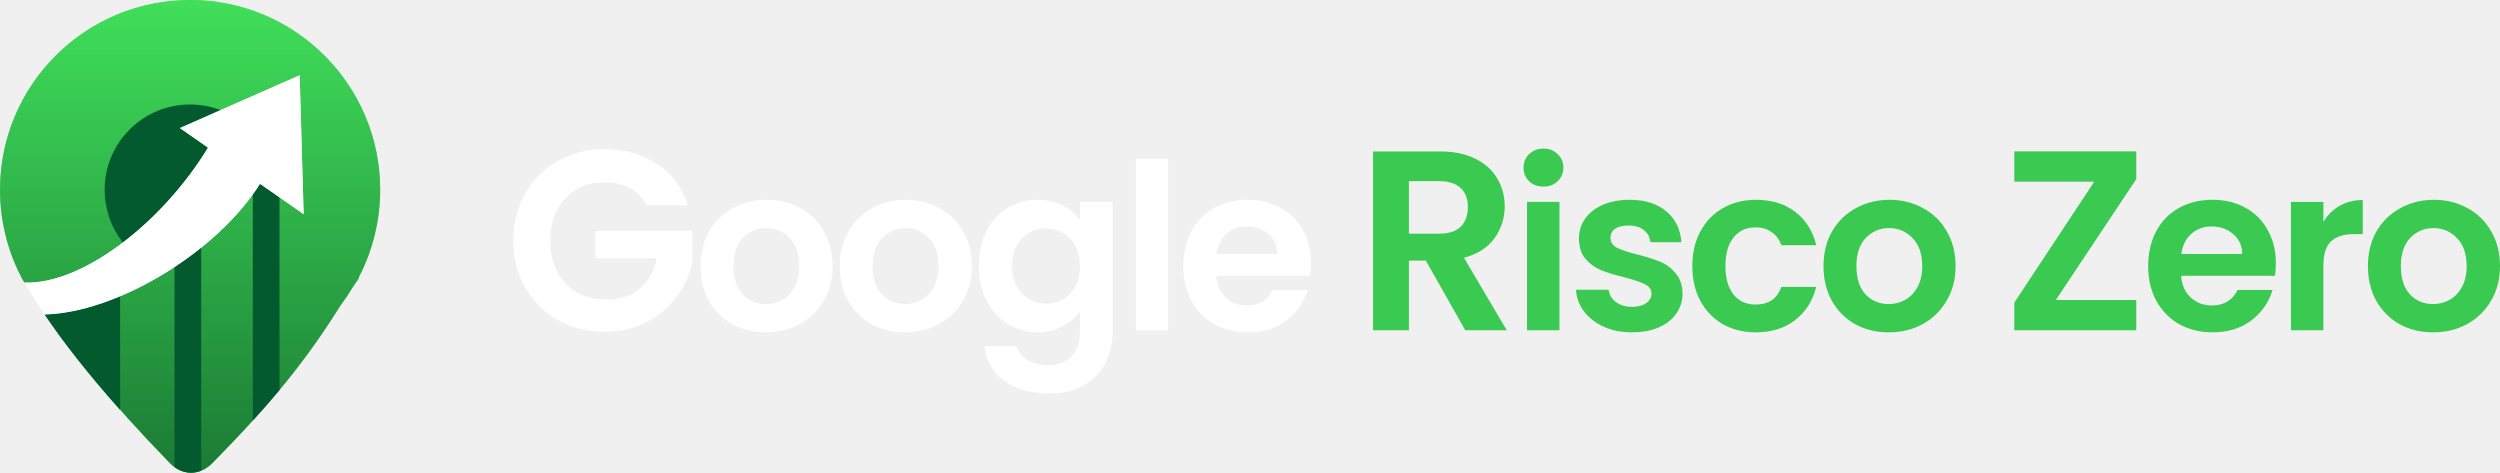
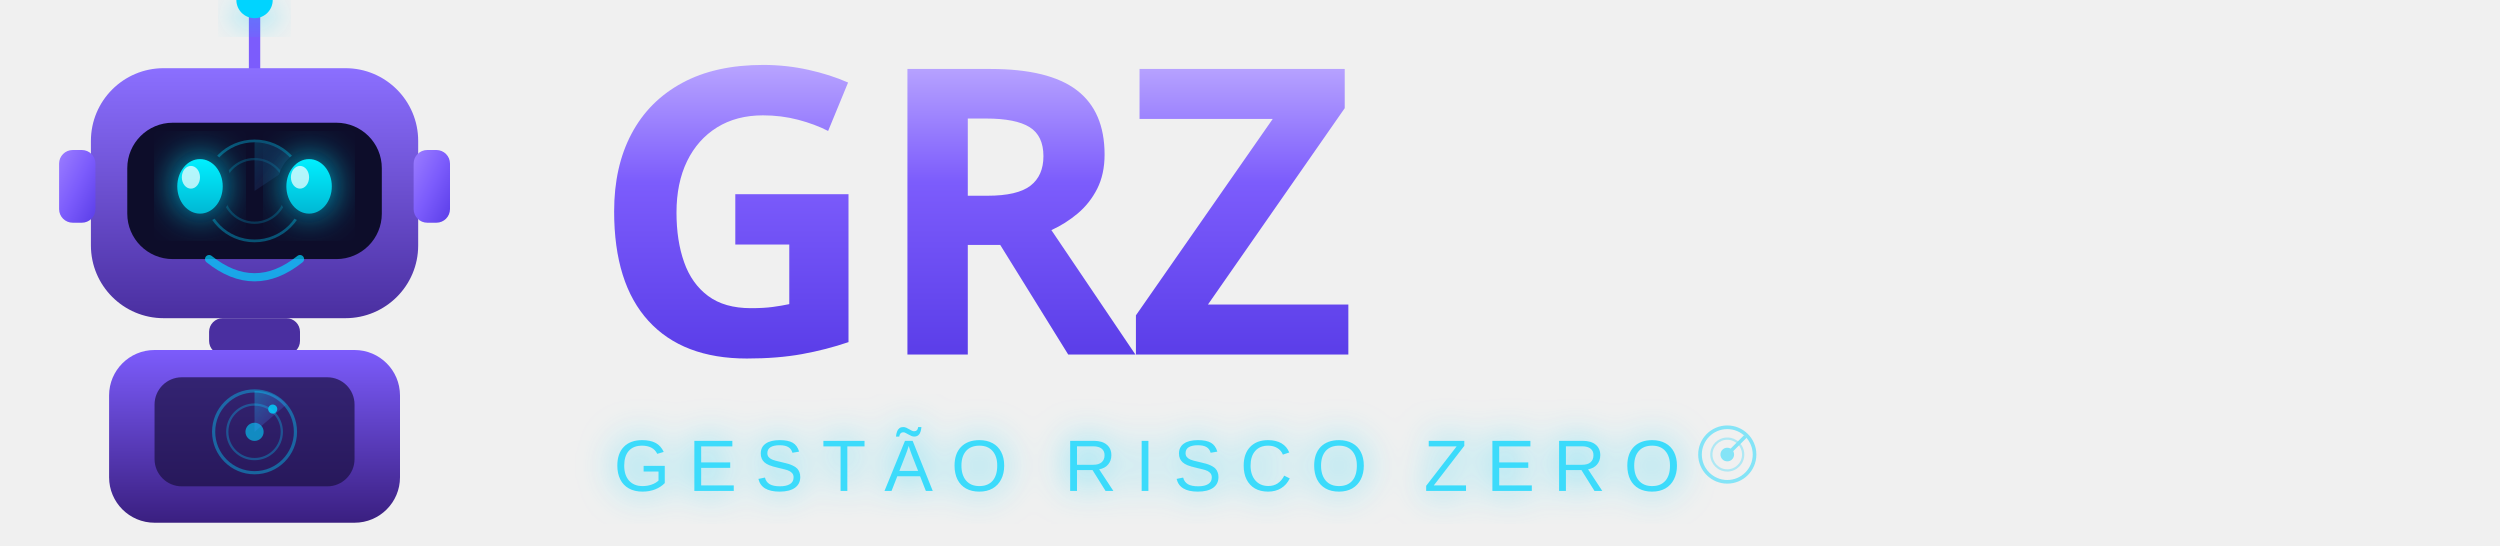
- <svg xmlns="http://www.w3.org/2000/svg" xmlns:xlink="http://www.w3.org/1999/xlink" width="550" height="104" viewBox="0 0 145.521 27.517" version="1.1" id="svg1" xml:space="preserve">
-   <defs id="defs1">
-     <linearGradient id="linearGradient2">
-       <stop style="stop-color:#00381d;stop-opacity:1;" offset="0" id="stop2" />
-       <stop style="stop-color:#44ef61;stop-opacity:1;" offset="1" id="stop3" />
+ <svg xmlns="http://www.w3.org/2000/svg" viewBox="0 0 550 120" width="550" height="120">
+   <defs>
+     <filter id="gc" x="-50%" y="-50%" width="200%" height="200%">
+       <feGaussianBlur stdDeviation="4" result="b" />
+       <feMerge>
+         <feMergeNode in="b" />
+         <feMergeNode in="SourceGraphic" />
+       </feMerge>
+     </filter>
+     <linearGradient id="rb" x1="0%" y1="0%" x2="0%" y2="100%">
+       <stop offset="0%" style="stop-color:#8b6fff" />
+       <stop offset="50%" style="stop-color:#6b4fcf" />
+       <stop offset="100%" style="stop-color:#4a2fa0" />
    </linearGradient>
-     <linearGradient xlink:href="#linearGradient2" id="linearGradient57" gradientUnits="userSpaceOnUse" gradientTransform="translate(-35.49057,79.01321)" x1="35.491" y1="107.125" x2="35.491" y2="65.658" />
-     <linearGradient xlink:href="#linearGradient2" id="linearGradient62" gradientUnits="userSpaceOnUse" gradientTransform="translate(265.0786,-31.65801)" x1="35.491" y1="107.125" x2="35.491" y2="65.658" />
-     <linearGradient xlink:href="#linearGradient2" id="linearGradient1" gradientUnits="userSpaceOnUse" gradientTransform="translate(265.0786,-31.65801)" x1="35.491" y1="107.125" x2="35.491" y2="65.658" />
+     <linearGradient id="rb2" x1="0%" y1="0%" x2="0%" y2="100%">
+       <stop offset="0%" style="stop-color:#7c5cfc" />
+       <stop offset="100%" style="stop-color:#3a1f80" />
+     </linearGradient>
+     <linearGradient id="eg" x1="0%" y1="0%" x2="0%" y2="100%">
+       <stop offset="0%" style="stop-color:#00f0ff" />
+       <stop offset="100%" style="stop-color:#00b8d4" />
+     </linearGradient>
+     <linearGradient id="lg" x1="0%" y1="0%" x2="0%" y2="100%">
+       <stop offset="0%" style="stop-color:#b8a4ff" />
+       <stop offset="40%" style="stop-color:#7c5cfc" />
+       <stop offset="100%" style="stop-color:#5a3de8" />
+     </linearGradient>
+     <linearGradient id="rg" x1="0%" y1="0%" x2="100%" y2="100%">
+       <stop offset="0%" style="stop-color:#00d4ff;stop-opacity:0.7" />
+       <stop offset="100%" style="stop-color:#7c5cfc;stop-opacity:0.2" />
+     </linearGradient>
+     <linearGradient id="pg" x1="0%" y1="0%" x2="100%" y2="100%">
+       <stop offset="0%" style="stop-color:#9b7dff" />
+       <stop offset="50%" style="stop-color:#7c5cfc" />
+       <stop offset="100%" style="stop-color:#5a3de8" />
+     </linearGradient>
  </defs>
-   <g id="brand" transform="translate(-27.34696,-172.9656)">
-     <g id="brand-horizontal-dark" transform="translate(4.562619,27.48677)">
-       <g id="g1" transform="translate(-53.975,-31.48542)">
-         <g id="g2-6" transform="matrix(0.6595928,0,0,0.6586828,-110.5604,154.7331)">
-           <path id="path1-3-1" style="fill:#3bca51;fill-opacity:1;stroke:none;stroke-width:0.049;stroke-linecap:round;stroke-linejoin:round;paint-order:markers fill stroke" d="m 300.768,33.751 a 16.775,16.775 0 0 0 -16.775,16.775 16.775,16.775 0 0 0 1.928,7.808 h -0.004 c 0.017,0.029 0.034,0.059 0.051,0.088 0.056,0.097 0.119,0.2 0.177,0.298 5.128,0.195 12.187,-5.313 16.204,-11.922 l -2.486,-1.732 10.577,-4.67 0.35,12.282 -3.851,-2.683 c -3.739,5.971 -12.501,11.34 -18.929,11.54 2.341,3.488 5.561,7.574 10.959,13.128 1.119,1.151 2.654,1.145 3.779,0 5.384,-5.478 8.295,-9.129 11.335,-13.981 a 16.775,16.775 0 0 0 1.032,-1.538 c 0.187,-0.316 0.377,-0.515 0.568,-0.845 h -0.05 a 16.775,16.775 0 0 0 1.91,-7.775 16.775,16.775 0 0 0 -16.775,-16.775 z" />
-           <path id="path2-2-4" style="opacity:0.541;fill:url(#linearGradient1);fill-opacity:1;stroke:none;stroke-width:0.049;stroke-linecap:round;stroke-linejoin:round;paint-order:markers fill stroke" d="m 300.768,33.751 a 16.775,16.775 0 0 0 -16.775,16.775 16.775,16.775 0 0 0 1.928,7.808 h -0.004 c 0.017,0.029 0.034,0.059 0.051,0.088 0.056,0.097 0.119,0.2 0.177,0.298 5.128,0.195 12.187,-5.313 16.204,-11.922 l -2.486,-1.732 10.577,-4.67 0.35,12.282 -3.851,-2.683 c -3.739,5.971 -12.501,11.34 -18.929,11.54 2.341,3.488 5.561,7.574 10.959,13.128 1.119,1.151 2.654,1.145 3.779,0 5.384,-5.478 8.295,-9.129 11.335,-13.981 a 16.775,16.775 0 0 0 1.032,-1.538 c 0.187,-0.316 0.377,-0.515 0.568,-0.845 h -0.05 a 16.775,16.775 0 0 0 1.91,-7.775 16.775,16.775 0 0 0 -16.775,-16.775 z" />
-           <path id="rect6-2-2" style="fill:#025a2e;fill-opacity:1;stroke:none;stroke-width:0.029;stroke-linecap:round;stroke-linejoin:round;paint-order:markers fill stroke" d="m 300.768,42.983 a 7.543,7.543 0 0 0 -7.543,7.543 7.543,7.543 0 0 0 1.609,4.656 c 2.845,-2.169 5.545,-5.144 7.514,-8.383 l -2.486,-1.732 3.596,-1.587 a 7.543,7.543 0 0 0 -2.689,-0.496 z m 6.17,7.013 c -0.198,0.317 -0.411,0.632 -0.636,0.944 v 19.978 c 0.85,-0.935 1.629,-1.829 2.356,-2.704 V 51.195 Z m -5.191,5.643 c -0.753,0.605 -1.543,1.18 -2.356,1.716 v 17.677 c 0.731,0.527 1.577,0.632 2.356,0.317 z m -7.155,4.297 c -2.306,0.972 -4.612,1.558 -6.673,1.607 1.622,2.403 3.744,5.146 6.673,8.434 z" />
-           <path id="path3-1-3" style="fill:#ffffff;stroke:none;stroke-width:0.05;stroke-linecap:round;stroke-linejoin:round;paint-order:markers fill stroke" d="m 310.439,40.397 -10.577,4.67 2.486,1.732 c -4.018,6.611 -11.079,12.12 -16.207,11.922 0.212,0.362 0.434,0.731 0.669,1.109 0.343,0.553 0.712,1.123 1.111,1.714 6.436,-0.153 15.262,-5.548 19.018,-11.547 l 3.851,2.683 z" />
-         </g>
-         <g id="g31" transform="translate(44.18975,24.3678)">
-           <g id="text9" style="font-weight:600;font-size:13.488px;line-height:1;font-family:Poppins;-inkscape-font-specification:'Poppins Semi-Bold';letter-spacing:-0.497px;fill:#3bca51;stroke-width:0.159;stroke-linecap:round;stroke-linejoin:round;paint-order:markers fill stroke" aria-label="Risco Zero">
-             <path id="path109" style="stroke-width:0.159" d="m 165.044,167.922 q 0,0.405 -0.054,0.728 h -5.463 q 0.067,0.809 0.566,1.268 0.499,0.459 1.227,0.459 1.052,0 1.497,-0.904 h 2.037 q -0.324,1.079 -1.241,1.78 -0.917,0.688 -2.252,0.688 -1.079,0 -1.942,-0.472 -0.85,-0.486 -1.335,-1.362 -0.472,-0.877 -0.472,-2.023 0,-1.16 0.472,-2.037 0.472,-0.877 1.322,-1.349 0.85,-0.472 1.956,-0.472 1.066,0 1.902,0.459 0.85,0.459 1.308,1.308 0.472,0.836 0.472,1.929 z m -1.956,-0.539 q -0.013,-0.728 -0.526,-1.16 -0.513,-0.445 -1.254,-0.445 -0.701,0 -1.187,0.432 -0.472,0.418 -0.58,1.173 z m 4.723,-1.875 q 0.364,-0.593 0.944,-0.931 0.593,-0.337 1.349,-0.337 v 1.983 h -0.499 q -0.89,0 -1.349,0.418 -0.445,0.418 -0.445,1.457 v 3.723 h -1.888 v -7.472 h 1.888 z m 6.382,6.434 q -1.079,0 -1.942,-0.472 -0.863,-0.486 -1.362,-1.362 -0.486,-0.877 -0.486,-2.023 0,-1.146 0.499,-2.023 0.513,-0.877 1.389,-1.349 0.877,-0.486 1.956,-0.486 1.079,0 1.956,0.486 0.877,0.472 1.376,1.349 0.513,0.877 0.513,2.023 0,1.146 -0.526,2.023 -0.513,0.877 -1.403,1.362 -0.877,0.472 -1.969,0.472 z m 0,-1.645 q 0.513,0 0.958,-0.243 0.459,-0.256 0.728,-0.755 0.27,-0.499 0.27,-1.214 0,-1.066 -0.566,-1.632 -0.553,-0.58 -1.362,-0.58 -0.809,0 -1.362,0.58 -0.539,0.566 -0.539,1.632 0,1.066 0.526,1.645 0.54,0.566 1.349,0.566 z m -21.957,-0.236 h 4.683 v 1.76 h -7.099 v -1.611 l 4.653,-7.039 h -4.653 v -1.76 h 7.099 v 1.611 z m -29.823,-6.603 q -0.499,0 -0.836,-0.31 -0.324,-0.324 -0.324,-0.796 0,-0.472 0.324,-0.782 0.337,-0.324 0.836,-0.324 0.499,0 0.823,0.324 0.337,0.31 0.337,0.782 0,0.472 -0.337,0.796 -0.324,0.31 -0.823,0.31 z m 0.931,0.89 v 7.472 h -1.888 v -7.472 z m 4.224,7.594 q -0.917,0 -1.645,-0.324 -0.728,-0.337 -1.16,-0.904 -0.418,-0.566 -0.459,-1.254 h 1.902 q 0.054,0.432 0.418,0.715 0.378,0.283 0.931,0.283 0.54,0 0.836,-0.216 0.31,-0.216 0.31,-0.553 0,-0.364 -0.378,-0.54 -0.364,-0.189 -1.173,-0.405 -0.836,-0.202 -1.376,-0.418 -0.526,-0.216 -0.917,-0.661 -0.378,-0.445 -0.378,-1.2 0,-0.62 0.351,-1.133 0.364,-0.513 1.025,-0.809 0.674,-0.297 1.578,-0.297 1.335,0 2.131,0.674 0.796,0.661 0.877,1.794 h -1.807 q -0.041,-0.445 -0.378,-0.701 -0.324,-0.27 -0.877,-0.27 -0.513,0 -0.796,0.189 -0.27,0.189 -0.27,0.526 0,0.378 0.378,0.58 0.378,0.189 1.173,0.391 0.809,0.202 1.335,0.418 0.526,0.216 0.904,0.674 0.391,0.445 0.405,1.187 0,0.647 -0.364,1.16 -0.351,0.513 -1.025,0.809 -0.661,0.283 -1.551,0.283 z m 3.509,-3.857 q 0,-1.16 0.472,-2.023 0.472,-0.877 1.308,-1.349 0.836,-0.486 1.915,-0.486 1.389,0 2.293,0.701 0.917,0.688 1.227,1.942 h -2.037 q -0.162,-0.486 -0.553,-0.755 -0.378,-0.283 -0.944,-0.283 -0.809,0 -1.281,0.593 -0.472,0.58 -0.472,1.659 0,1.066 0.472,1.659 0.472,0.58 1.281,0.58 1.146,0 1.497,-1.025 h 2.037 q -0.31,1.214 -1.227,1.929 -0.917,0.715 -2.293,0.715 -1.079,0 -1.915,-0.472 -0.836,-0.486 -1.308,-1.349 -0.472,-0.877 -0.472,-2.037 z m 11.426,3.857 q -1.079,0 -1.942,-0.472 -0.863,-0.486 -1.362,-1.362 -0.486,-0.877 -0.486,-2.023 0,-1.146 0.499,-2.023 0.513,-0.877 1.389,-1.349 0.877,-0.486 1.956,-0.486 1.079,0 1.956,0.486 0.877,0.472 1.376,1.349 0.513,0.877 0.513,2.023 0,1.146 -0.526,2.023 -0.513,0.877 -1.403,1.362 -0.877,0.472 -1.969,0.472 z m 0,-1.645 q 0.513,0 0.958,-0.243 0.459,-0.256 0.728,-0.755 0.27,-0.499 0.27,-1.214 0,-1.066 -0.566,-1.632 -0.553,-0.58 -1.362,-0.58 -0.809,0 -1.362,0.58 -0.54,0.566 -0.54,1.632 0,1.066 0.526,1.645 0.54,0.566 1.349,0.566 z m -24.642,1.524 -2.297,-4.056 h -0.984 v 4.056 h -2.088 v -10.409 h 3.907 q 1.208,0 2.058,0.432 0.85,0.418 1.268,1.148 0.432,0.716 0.432,1.611 0,1.029 -0.597,1.864 -0.597,0.82 -1.775,1.133 l 2.49,4.22 z m -3.281,-5.622 h 1.745 q 0.85,0 1.268,-0.403 0.418,-0.418 0.418,-1.148 0,-0.716 -0.418,-1.104 -0.418,-0.403 -1.268,-0.403 h -1.745 z" />
-           </g>
-           <g id="text13" style="font-weight:600;font-size:13.488px;line-height:1;font-family:Poppins;-inkscape-font-specification:'Poppins Semi-Bold';letter-spacing:-0.497px;fill:#24323b;stroke-width:0.159;stroke-linecap:round;stroke-linejoin:round;paint-order:markers fill stroke" aria-label="Google">
-             <path id="path111" style="stroke-width:0.159;fill:#ffffff" d="m 77.136,171.941 q -1.079,0 -1.942,-0.472 -0.863,-0.486 -1.362,-1.362 -0.486,-0.877 -0.486,-2.023 0,-1.146 0.499,-2.023 0.513,-0.877 1.389,-1.349 0.877,-0.486 1.956,-0.486 1.079,0 1.956,0.486 0.877,0.472 1.376,1.349 0.513,0.877 0.513,2.023 0,1.146 -0.526,2.023 -0.513,0.877 -1.403,1.362 -0.877,0.472 -1.969,0.472 z m 0,-1.645 q 0.513,0 0.958,-0.243 0.459,-0.256 0.728,-0.755 0.27,-0.499 0.27,-1.214 0,-1.066 -0.566,-1.632 -0.553,-0.58 -1.362,-0.58 -0.809,0 -1.362,0.58 -0.54,0.566 -0.54,1.632 0,1.066 0.526,1.645 0.54,0.566 1.349,0.566 z m 8.108,1.645 q -1.079,0 -1.942,-0.472 -0.863,-0.486 -1.362,-1.362 -0.486,-0.877 -0.486,-2.023 0,-1.146 0.499,-2.023 0.513,-0.877 1.389,-1.349 0.877,-0.486 1.956,-0.486 1.079,0 1.956,0.486 0.877,0.472 1.376,1.349 0.513,0.877 0.513,2.023 0,1.146 -0.526,2.023 -0.513,0.877 -1.403,1.362 -0.877,0.472 -1.969,0.472 z m 0,-1.645 q 0.513,0 0.958,-0.243 0.459,-0.256 0.728,-0.755 0.27,-0.499 0.27,-1.214 0,-1.066 -0.566,-1.632 -0.553,-0.58 -1.362,-0.58 -0.809,0 -1.362,0.58 -0.54,0.566 -0.54,1.632 0,1.066 0.526,1.645 0.54,0.566 1.349,0.566 z m 7.717,-6.069 q 0.836,0 1.47,0.337 0.634,0.324 0.998,0.85 v -1.066 h 1.902 v 7.526 q 0,1.039 -0.418,1.848 -0.418,0.823 -1.254,1.295 -0.836,0.486 -2.023,0.486 -1.592,0 -2.617,-0.742 -1.012,-0.742 -1.146,-2.023 h 1.875 q 0.148,0.513 0.634,0.809 0.499,0.31 1.2,0.31 0.823,0 1.335,-0.499 0.513,-0.486 0.513,-1.484 v -1.16 q -0.364,0.526 -1.012,0.877 -0.634,0.351 -1.457,0.351 -0.944,0 -1.726,-0.486 -0.782,-0.486 -1.241,-1.362 -0.445,-0.89 -0.445,-2.037 0,-1.133 0.445,-2.01 0.459,-0.877 1.227,-1.349 0.782,-0.472 1.74,-0.472 z m 2.468,3.857 q 0,-0.688 -0.27,-1.173 -0.27,-0.499 -0.728,-0.755 -0.459,-0.27 -0.985,-0.27 -0.526,0 -0.971,0.256 -0.445,0.256 -0.728,0.755 -0.27,0.486 -0.27,1.16 0,0.674 0.27,1.187 0.283,0.499 0.728,0.769 0.459,0.27 0.971,0.27 0.526,0 0.985,-0.256 0.459,-0.27 0.728,-0.755 0.27,-0.499 0.27,-1.187 z m 5.141,-6.245 v 9.981 h -1.888 v -9.981 z m 8.31,6.083 q 0,0.405 -0.054,0.728 h -5.463 q 0.067,0.809 0.566,1.268 0.499,0.459 1.227,0.459 1.052,0 1.497,-0.904 h 2.037 q -0.324,1.079 -1.241,1.78 -0.917,0.688 -2.252,0.688 -1.079,0 -1.942,-0.472 -0.85,-0.486 -1.335,-1.362 -0.472,-0.877 -0.472,-2.023 0,-1.16 0.472,-2.037 0.472,-0.877 1.322,-1.349 0.85,-0.472 1.956,-0.472 1.066,0 1.902,0.459 0.85,0.459 1.308,1.308 0.472,0.836 0.472,1.929 z m -1.956,-0.539 q -0.013,-0.728 -0.526,-1.16 -0.513,-0.445 -1.254,-0.445 -0.701,0 -1.187,0.432 -0.472,0.418 -0.58,1.173 z m -36.717,-2.84 q -0.358,-0.656 -0.984,-0.999 -0.626,-0.343 -1.461,-0.343 -0.925,0 -1.64,0.418 -0.716,0.418 -1.118,1.193 -0.403,0.775 -0.403,1.79 0,1.044 0.403,1.819 0.418,0.775 1.148,1.193 0.731,0.418 1.7,0.418 1.193,0 1.954,-0.626 0.761,-0.641 0.999,-1.775 h -3.579 v -1.596 h 5.637 v 1.819 q -0.209,1.089 -0.895,2.013 -0.686,0.925 -1.775,1.491 -1.074,0.552 -2.416,0.552 -1.506,0 -2.729,-0.671 -1.208,-0.686 -1.909,-1.894 -0.686,-1.208 -0.686,-2.744 0,-1.536 0.686,-2.744 0.701,-1.223 1.909,-1.894 1.223,-0.686 2.714,-0.686 1.76,0 3.057,0.865 1.297,0.85 1.79,2.401 z" />
-           </g>
-         </g>
-       </g>
+   <g transform="translate(8, 5)">
+     <line x1="48" y1="10" x2="48" y2="-2" stroke="#7c5cfc" stroke-width="2.5" stroke-linecap="round" />
+     <circle cx="48" cy="-5" r="4" fill="#00d4ff" filter="url(#gc)" />
+     <rect x="12" y="10" width="72" height="55" rx="16" fill="url(#rb)" />
+     <rect x="20" y="22" width="56" height="30" rx="10" fill="#0d0d2a" />
+     <g opacity="0.35">
+       <circle cx="48" cy="37" r="11" fill="none" stroke="#00d4ff" stroke-width="0.6" />
+       <circle cx="48" cy="37" r="7" fill="none" stroke="#00d4ff" stroke-width="0.5" opacity="0.6" />
+       <path d="M48,37 L48,26 A11,11 0 0,1 57,31 Z" fill="url(#rg)" opacity="0.7">
+         <animateTransform attributeName="transform" type="rotate" from="0 48 37" to="360 48 37" dur="3s" repeatCount="indefinite" />
+       </path>
+     </g>
+     <ellipse cx="36" cy="36" rx="7" ry="8" fill="#0a0a2a" />
+     <ellipse cx="60" cy="36" rx="7" ry="8" fill="#0a0a2a" />
+     <ellipse cx="36" cy="36" rx="5" ry="6" fill="url(#eg)" filter="url(#gc)" />
+     <ellipse cx="60" cy="36" rx="5" ry="6" fill="url(#eg)" filter="url(#gc)" />
+     <ellipse cx="34" cy="34" rx="2" ry="2.5" fill="white" opacity="0.7" />
+     <ellipse cx="58" cy="34" rx="2" ry="2.5" fill="white" opacity="0.7" />
+     <rect x="5" y="28" width="8" height="16" rx="3" fill="url(#pg)" />
+     <rect x="83" y="28" width="8" height="16" rx="3" fill="url(#pg)" />
+     <path d="M38,52 Q48,60 58,52" fill="none" stroke="#00d4ff" stroke-width="1.8" stroke-linecap="round" opacity="0.7" />
+     <rect x="38" y="65" width="20" height="8" rx="3" fill="#4a2fa0" />
+     <rect x="16" y="72" width="64" height="38" rx="10" fill="url(#rb2)" />
+     <rect x="26" y="78" width="44" height="24" rx="6" fill="#1a1040" opacity="0.7" />
+     <g transform="translate(48, 90)">
+       <circle cx="0" cy="0" r="9" fill="none" stroke="#00d4ff" stroke-width="0.7" opacity="0.4" />
+       <circle cx="0" cy="0" r="6" fill="none" stroke="#00d4ff" stroke-width="0.5" opacity="0.3" />
+       <circle cx="0" cy="0" r="2" fill="#00d4ff" opacity="0.6" />
+       <path d="M0,0 L0,-9 A9,9 0 0,1 7,-6 Z" fill="url(#rg)" opacity="0.5">
+         <animateTransform attributeName="transform" type="rotate" from="0 0 0" to="360 0 0" dur="4s" repeatCount="indefinite" />
+       </path>
+       <circle cx="4" cy="-5" r="1" fill="#00d4ff" opacity="0.8">
+         <animate attributeName="opacity" values="0.3;1;0.3" dur="2s" repeatCount="indefinite" />
+       </circle>
    </g>
  </g>
+   <text x="130" y="78" font-family="Arial Black, Impact, sans-serif" font-weight="900" font-size="88" fill="url(#lg)" letter-spacing="-2">GRZ</text>
+   <line x1="133" y1="88" x2="365" y2="88" stroke="#00d4ff" stroke-width="2" filter="url(#gc)" opacity="0.5" />
+   <text x="135" y="108" font-family="Arial, Helvetica, sans-serif" font-weight="400" font-size="16" fill="#00d4ff" filter="url(#gc)" letter-spacing="4" opacity="0.75">GESTÃO RISCO ZERO</text>
+   <g transform="translate(380, 100)" opacity="0.45">
+     <circle cx="0" cy="0" r="6" fill="none" stroke="#00d4ff" stroke-width="0.8" />
+     <circle cx="0" cy="0" r="3.5" fill="none" stroke="#00d4ff" stroke-width="0.5" opacity="0.6" />
+     <circle cx="0" cy="0" r="1.5" fill="#00d4ff" />
+     <line x1="0" y1="0" x2="4" y2="-4" stroke="#00d4ff" stroke-width="0.8" />
+   </g>
</svg>
